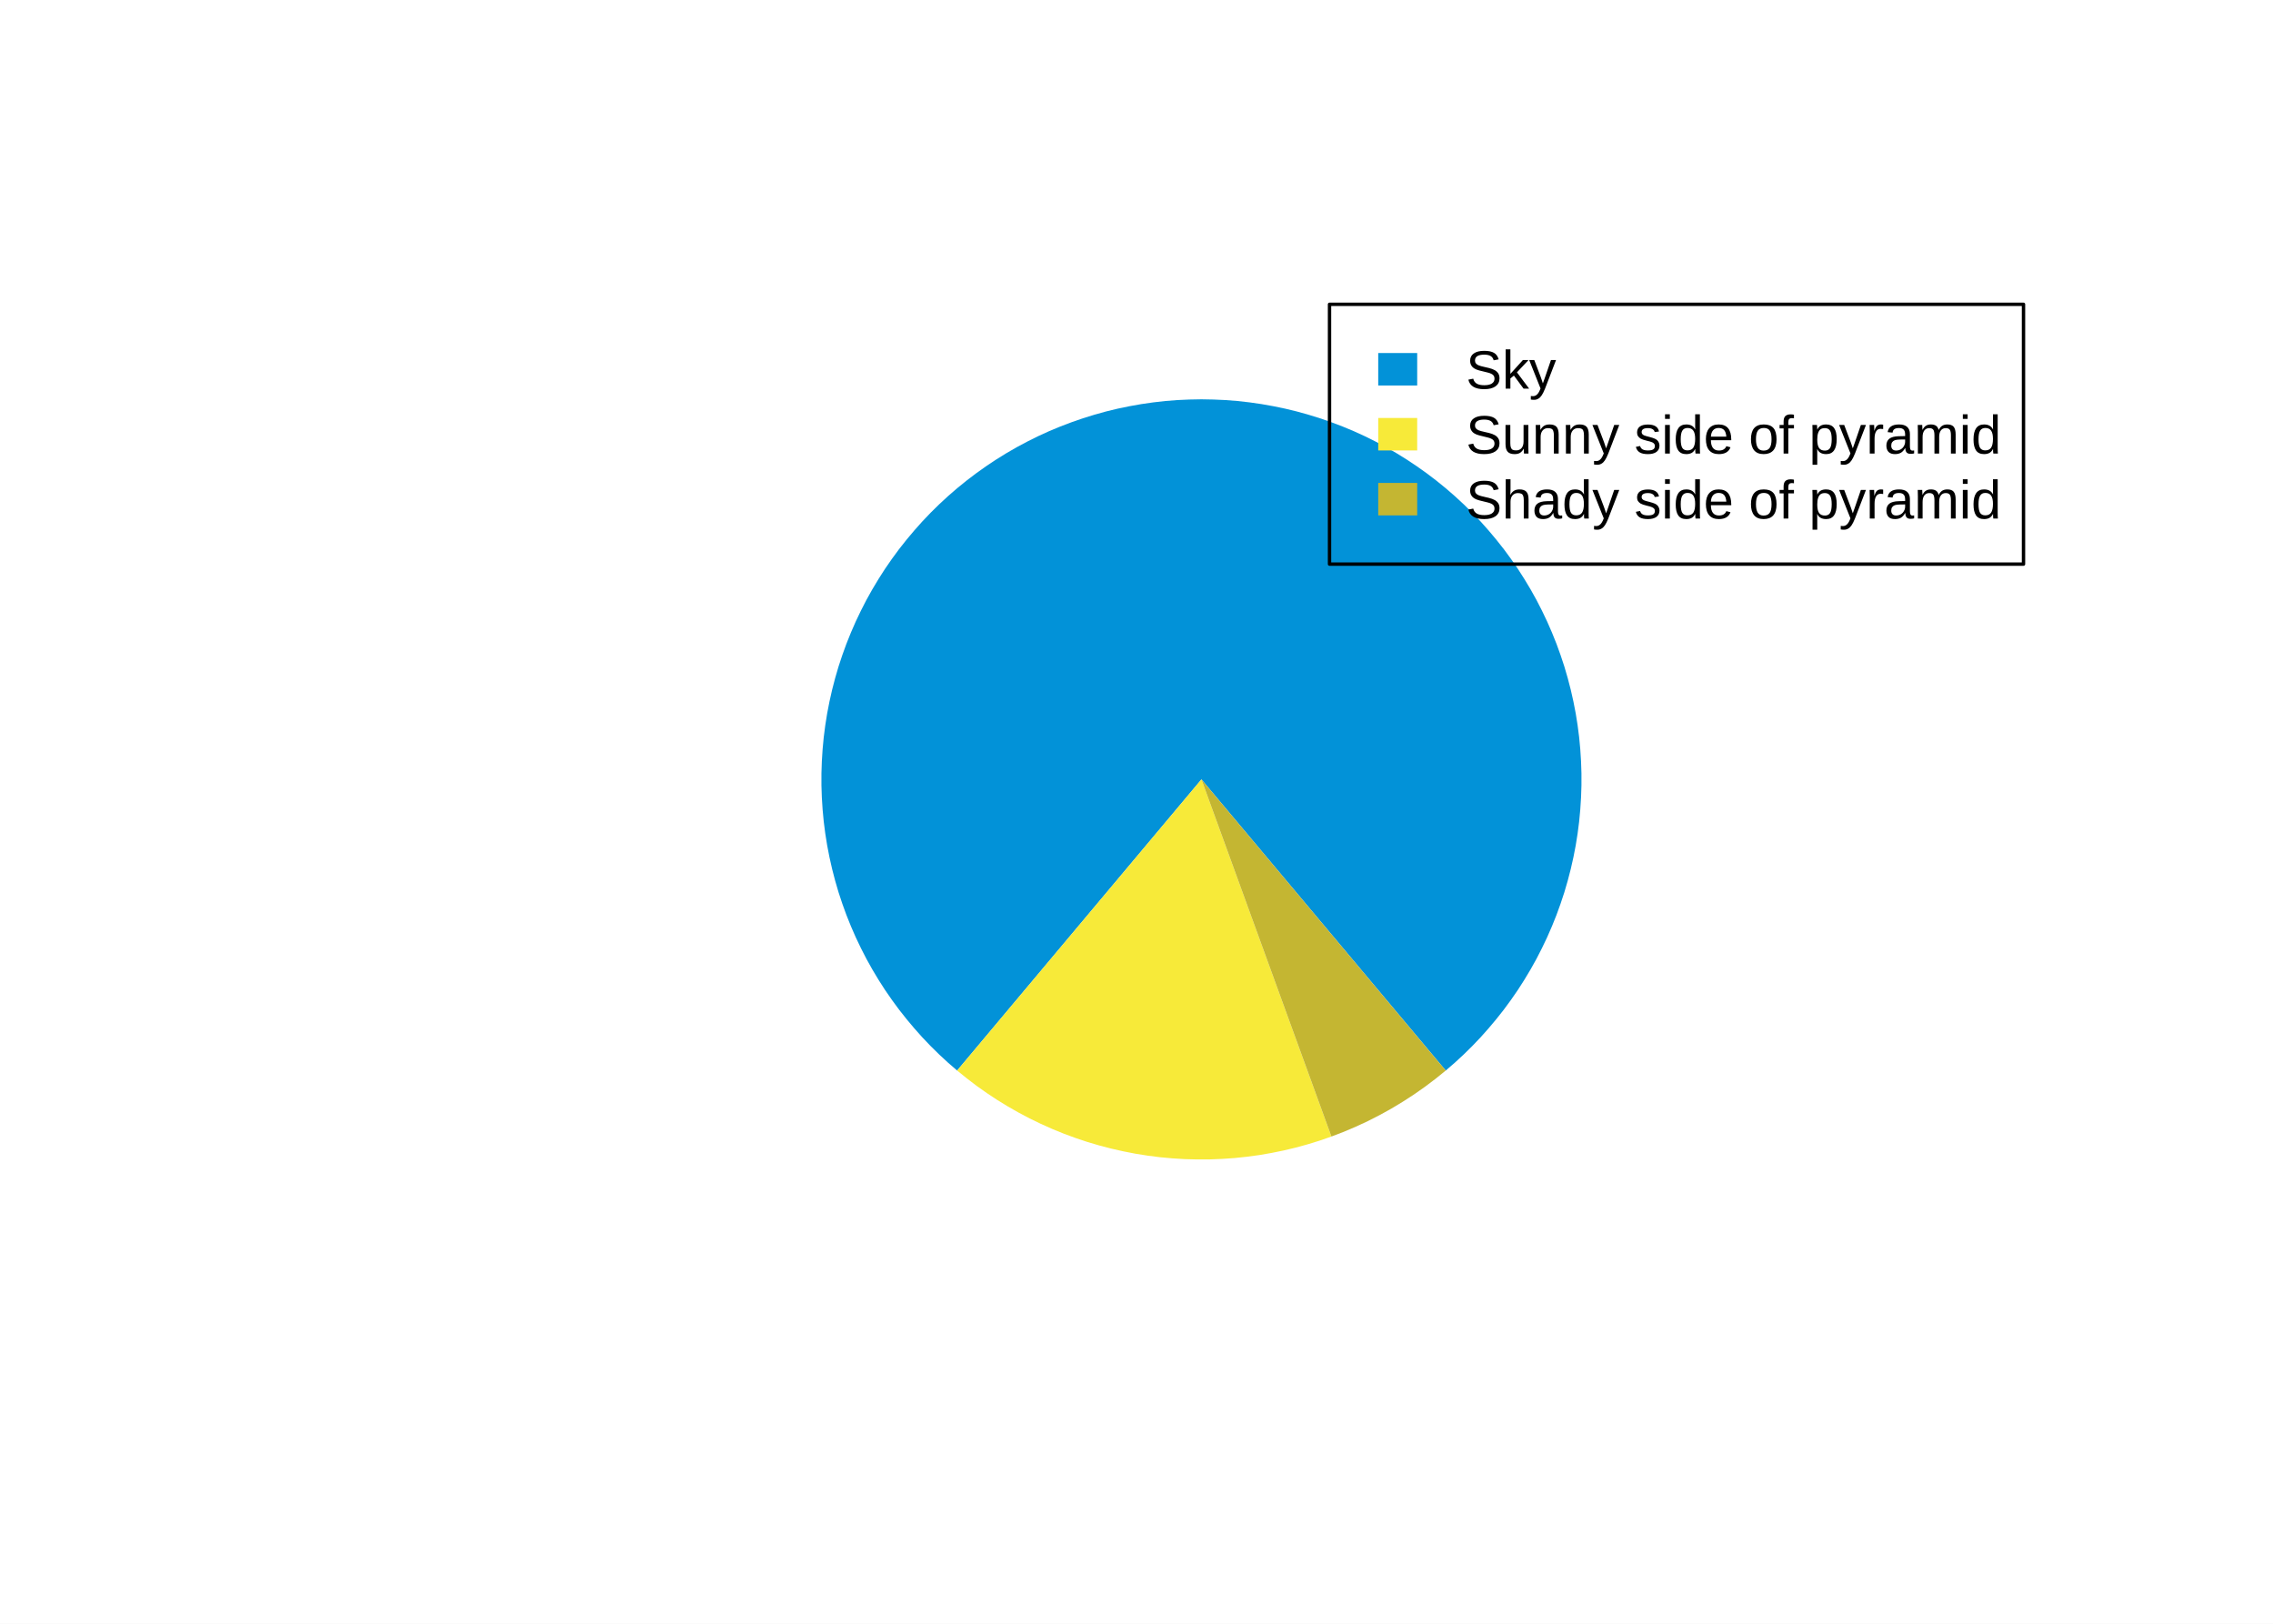
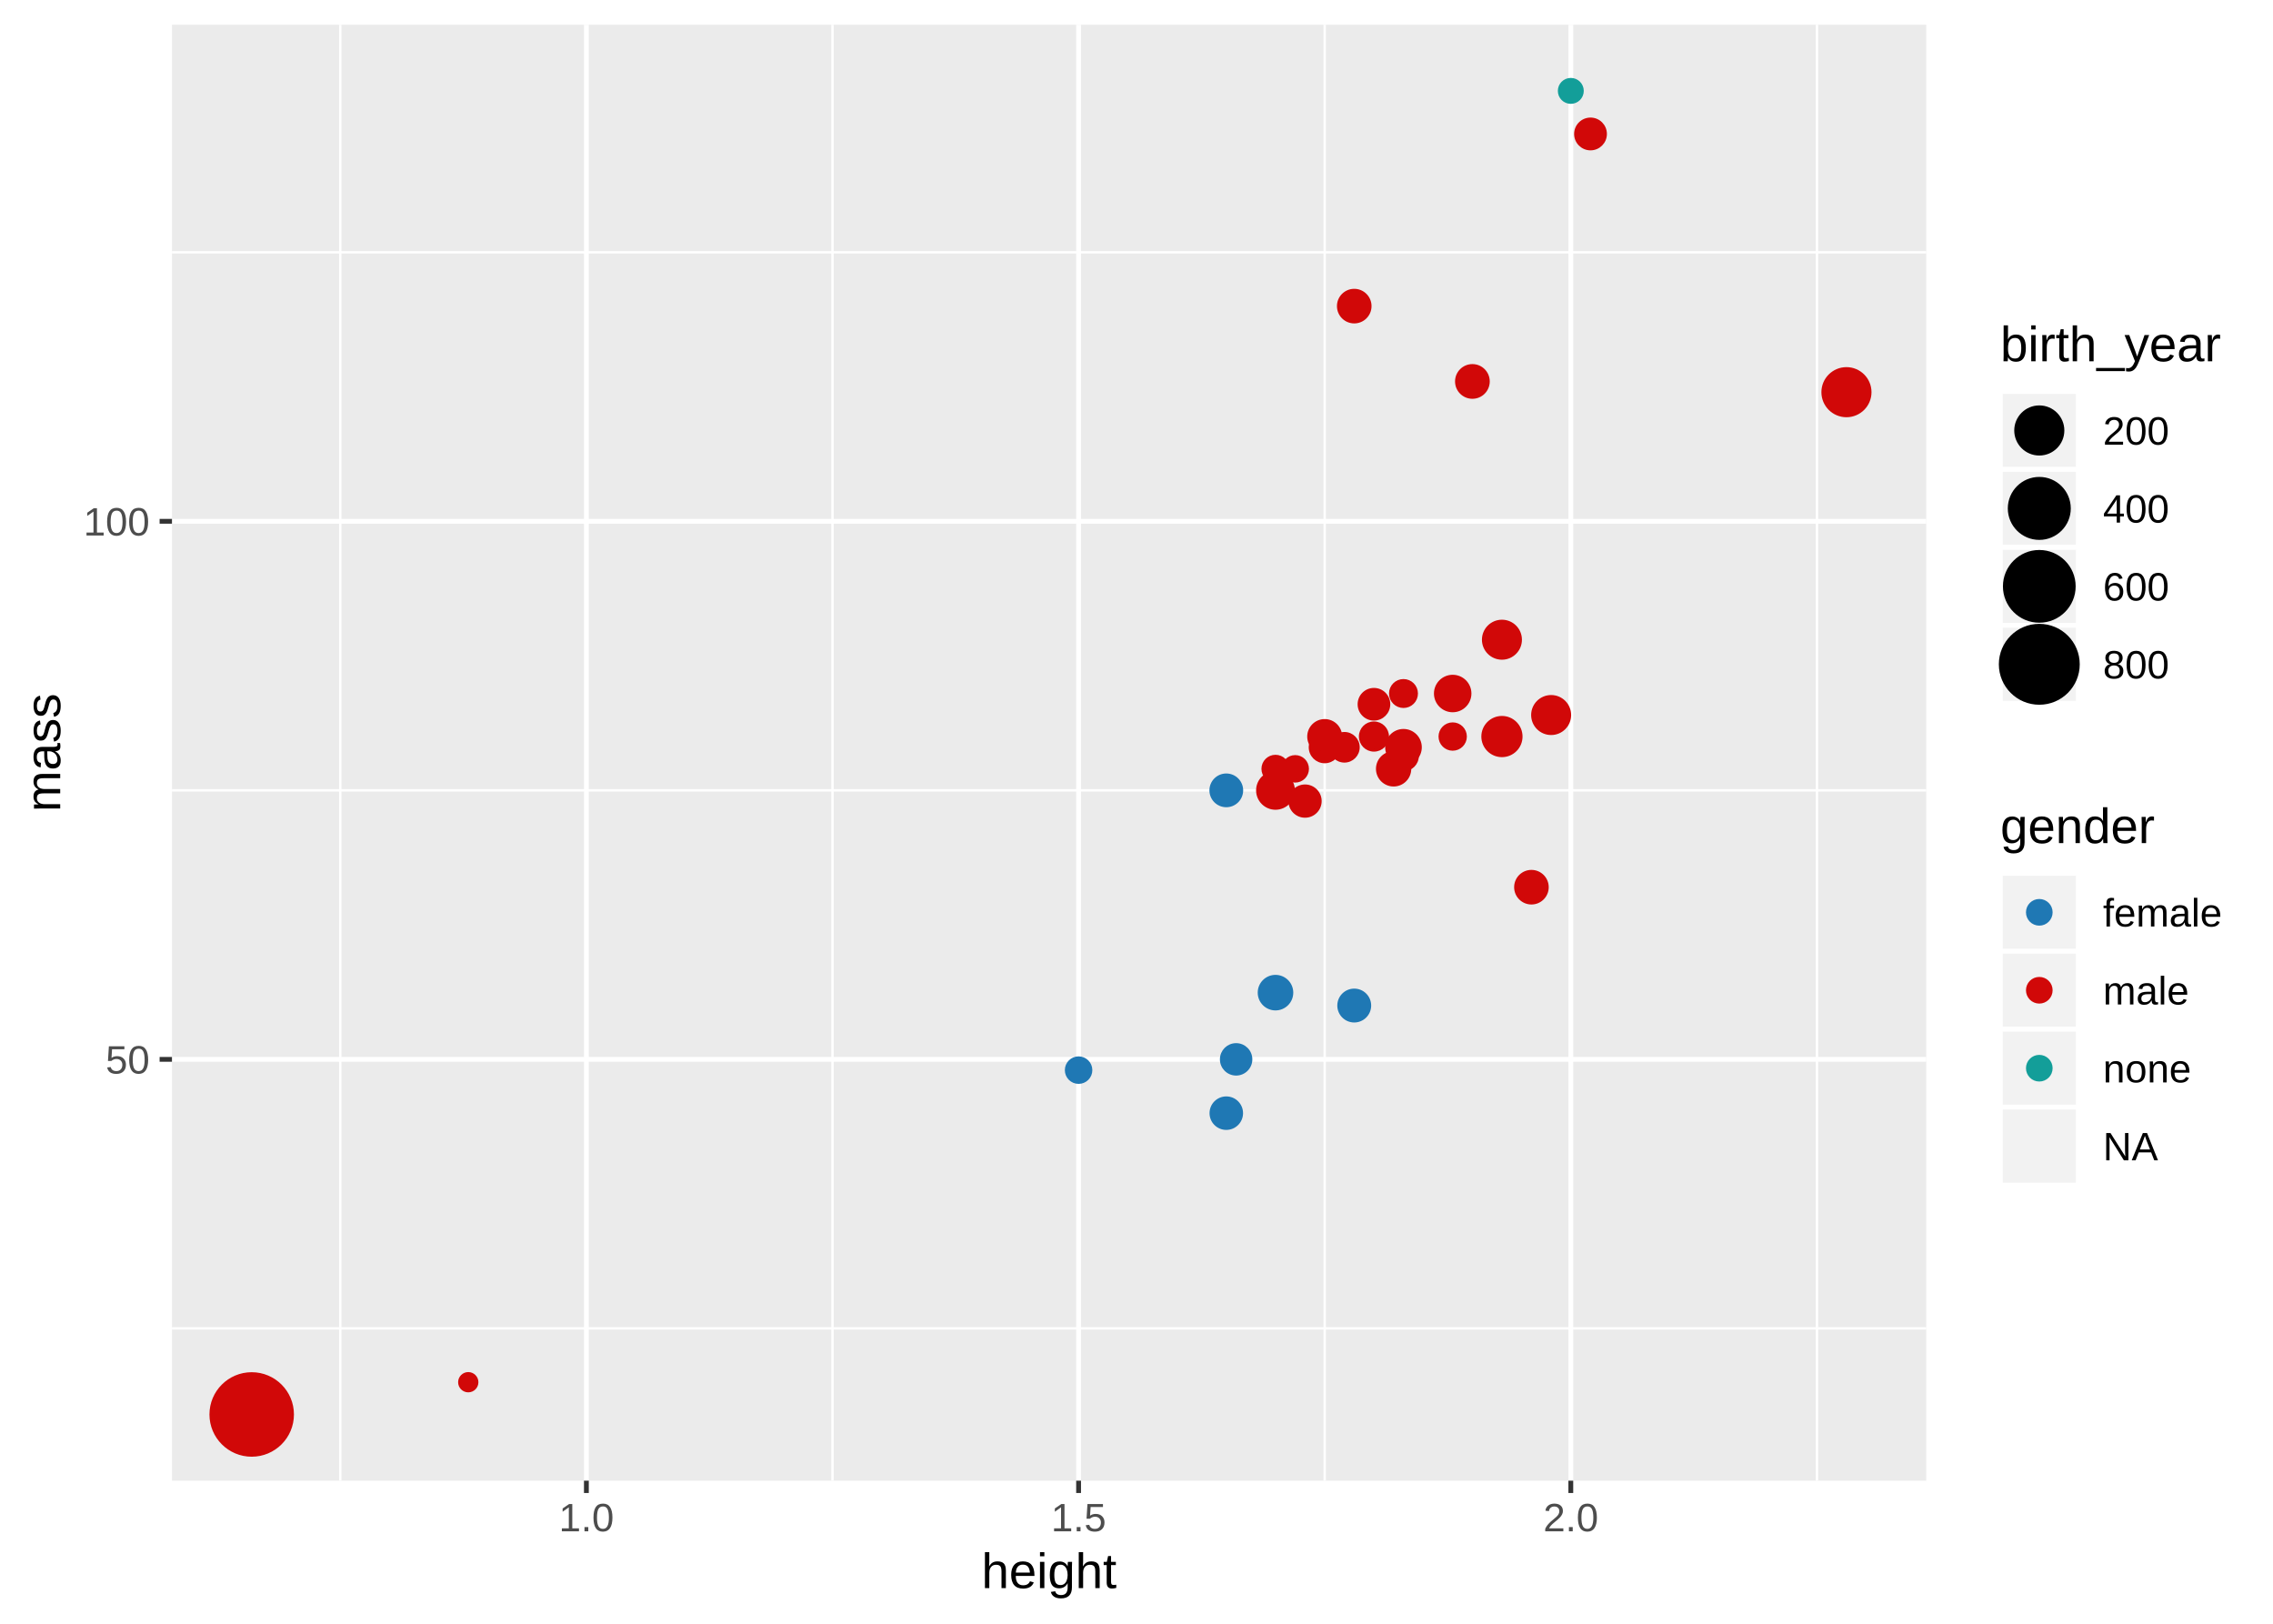
<svg xmlns="http://www.w3.org/2000/svg" viewBox="0 0 504.00 360.00">
  <defs>
    <style type="text/css">
    line, polyline, polygon, path, rect, circle {
      fill: none;
      stroke: #000000;
      stroke-linecap: round;
      stroke-linejoin: round;
      stroke-miterlimit: 10.00;
    }
  </style>
  </defs>
  <rect width="100%" height="100%" style="stroke: none; fill: #FFFFFF;" />
+   <rect x="0.00" y="0.00" width="504.00" height="360.00" style="stroke-width: 1.07; stroke: #FFFFFF; fill: #FFFFFF;" />
  <defs>
-     <clipPath id="cpNTkuMDR8NDczLjc2fDI4Ni41Nnw1OS4wNA==">
-       <rect x="59.04" y="59.04" width="414.72" height="227.52" />
+     <clipPath id="cpMzguMTN8NDI3LjEwfDMyOC4yOHw1LjQ4">
+       <rect x="38.13" y="5.48" width="388.98" height="322.80" />
    </clipPath>
  </defs>
-   <polygon points="320.57,237.35 322.59,235.60 324.55,233.79 326.46,231.91 328.30,229.98 330.08,227.98 331.80,225.93 333.46,223.83 335.04,221.68 336.56,219.48 338.00,217.23 339.38,214.93 340.68,212.60 341.90,210.22 343.05,207.81 344.12,205.36 345.12,202.87 346.03,200.36 346.87,197.82 347.62,195.25 348.29,192.67 348.88,190.06 349.39,187.43 349.81,184.79 350.15,182.14 350.40,179.48 350.57,176.81 350.66,174.14 350.66,171.46 350.57,168.79 350.40,166.12 350.15,163.46 349.81,160.81 349.39,158.17 348.88,155.54 348.29,152.93 347.62,150.35 346.87,147.78 346.03,145.24 345.12,142.73 344.12,140.24 343.05,137.79 341.90,135.38 340.68,133.00 339.38,130.67 338.00,128.37 336.56,126.12 335.04,123.92 333.46,121.77 331.80,119.67 330.08,117.62 328.30,115.62 326.46,113.69 324.55,111.81 322.59,110.00 320.57,108.25 318.49,106.56 316.36,104.94 314.18,103.39 311.96,101.91 309.69,100.50 307.37,99.16 305.01,97.90 302.62,96.71 300.19,95.60 297.72,94.57 295.22,93.62 292.69,92.74 290.14,91.95 287.56,91.23 284.96,90.60 282.35,90.06 279.71,89.59 277.07,89.21 274.41,88.91 271.74,88.70 269.07,88.58 266.40,88.53 263.73,88.58 261.06,88.70 258.39,88.91 255.73,89.21 253.09,89.59 250.45,90.06 247.84,90.60 245.24,91.23 242.66,91.95 240.11,92.74 237.58,93.62 235.08,94.57 232.61,95.60 230.18,96.71 227.79,97.90 225.43,99.16 223.11,100.50 220.84,101.91 218.62,103.39 216.44,104.94 214.31,106.56 212.23,108.25 210.21,110.00 208.25,111.81 206.34,113.69 204.50,115.62 202.72,117.62 201.00,119.67 199.34,121.77 197.76,123.92 196.24,126.12 194.80,128.37 193.42,130.67 192.12,133.00 190.90,135.38 189.75,137.79 188.68,140.24 187.68,142.73 186.77,145.24 185.93,147.78 185.18,150.35 184.51,152.93 183.92,155.54 183.41,158.17 182.99,160.81 182.65,163.46 182.40,166.12 182.23,168.79 182.14,171.46 182.14,174.14 182.23,176.81 182.40,179.48 182.65,182.14 182.99,184.79 183.41,187.43 183.92,190.06 184.51,192.67 185.18,195.25 185.93,197.82 186.77,200.36 187.68,202.87 188.68,205.36 189.75,207.81 190.90,210.22 192.12,212.60 193.42,214.93 194.80,217.23 196.24,219.48 197.76,221.68 199.34,223.83 201.00,225.93 202.72,227.98 204.50,229.98 206.34,231.91 208.25,233.79 210.21,235.60 212.23,237.35 266.40,172.80 " style="stroke-width: 0.75; stroke: none; fill: #0292D8;" clip-path="url(#cpNTkuMDR8NDczLjc2fDI4Ni41Nnw1OS4wNA==)" />
-   <polygon points="212.23,237.35 214.38,239.09 216.57,240.76 218.82,242.35 221.12,243.87 223.47,245.31 225.87,246.68 228.31,247.97 230.79,249.17 233.31,250.30 235.86,251.34 238.44,252.29 241.06,253.17 243.70,253.95 246.37,254.65 249.06,255.26 251.77,255.79 254.49,256.22 257.23,256.57 259.97,256.82 262.72,256.99 265.48,257.06 268.24,257.05 270.99,256.94 273.74,256.75 276.49,256.46 279.22,256.09 281.94,255.62 284.64,255.07 287.32,254.43 289.98,253.70 292.61,252.89 295.22,251.98 266.40,172.80 " style="stroke-width: 0.75; stroke: none; fill: #F7EA39;" clip-path="url(#cpNTkuMDR8NDczLjc2fDI4Ni41Nnw1OS4wNA==)" />
-   <polygon points="295.22,251.98 297.97,250.93 300.67,249.78 303.34,248.54 305.96,247.20 308.53,245.78 311.05,244.26 313.52,242.66 315.93,240.97 318.28,239.20 320.57,237.35 266.40,172.80 " style="stroke-width: 0.75; stroke: none; fill: #C4B632;" clip-path="url(#cpNTkuMDR8NDczLjc2fDI4Ni41Nnw1OS4wNA==)" />
-   <rect x="294.80" y="67.47" width="153.88" height="57.60" style="stroke-width: 0.75;" clip-path="url(#cpNTkuMDR8NDczLjc2fDI4Ni41Nnw1OS4wNA==)" />
-   <rect x="305.60" y="78.27" width="8.64" height="7.20" style="stroke-width: 0.75; stroke: none; fill: #0292D8;" clip-path="url(#cpNTkuMDR8NDczLjc2fDI4Ni41Nnw1OS4wNA==)" />
-   <rect x="305.60" y="92.67" width="8.64" height="7.20" style="stroke-width: 0.75; stroke: none; fill: #F7EA39;" clip-path="url(#cpNTkuMDR8NDczLjc2fDI4Ni41Nnw1OS4wNA==)" />
-   <rect x="305.60" y="107.07" width="8.64" height="7.20" style="stroke-width: 0.75; stroke: none; fill: #C4B632;" clip-path="url(#cpNTkuMDR8NDczLjc2fDI4Ni41Nnw1OS4wNA==)" />
-   <g clip-path="url(#cpNTkuMDR8NDczLjc2fDI4Ni41Nnw1OS4wNA==)">
-     <text x="325.04" y="86.16" style="font-size: 12.00px; font-family: Arial;" textLength="20.00px" lengthAdjust="spacingAndGlyphs">Sky</text>
+   <rect x="38.13" y="5.48" width="388.98" height="322.80" style="stroke-width: 1.07; stroke: none; fill: #EBEBEB;" clip-path="url(#cpMzguMTN8NDI3LjEwfDMyOC4yOHw1LjQ4)" />
+   <polyline points="38.13,294.52 427.10,294.52 " style="stroke-width: 0.53; stroke: #FFFFFF; stroke-linecap: butt;" clip-path="url(#cpMzguMTN8NDI3LjEwfDMyOC4yOHw1LjQ4)" />
+   <polyline points="38.13,175.23 427.10,175.23 " style="stroke-width: 0.53; stroke: #FFFFFF; stroke-linecap: butt;" clip-path="url(#cpMzguMTN8NDI3LjEwfDMyOC4yOHw1LjQ4)" />
+   <polyline points="38.13,55.94 427.10,55.94 " style="stroke-width: 0.53; stroke: #FFFFFF; stroke-linecap: butt;" clip-path="url(#cpMzguMTN8NDI3LjEwfDMyOC4yOHw1LjQ4)" />
+   <polyline points="75.45,328.28 75.45,5.48 " style="stroke-width: 0.53; stroke: #FFFFFF; stroke-linecap: butt;" clip-path="url(#cpMzguMTN8NDI3LjEwfDMyOC4yOHw1LjQ4)" />
+   <polyline points="184.59,328.28 184.59,5.48 " style="stroke-width: 0.53; stroke: #FFFFFF; stroke-linecap: butt;" clip-path="url(#cpMzguMTN8NDI3LjEwfDMyOC4yOHw1LjQ4)" />
+   <polyline points="293.73,328.28 293.73,5.48 " style="stroke-width: 0.53; stroke: #FFFFFF; stroke-linecap: butt;" clip-path="url(#cpMzguMTN8NDI3LjEwfDMyOC4yOHw1LjQ4)" />
+   <polyline points="402.88,328.28 402.88,5.48 " style="stroke-width: 0.53; stroke: #FFFFFF; stroke-linecap: butt;" clip-path="url(#cpMzguMTN8NDI3LjEwfDMyOC4yOHw1LjQ4)" />
+   <polyline points="38.13,234.87 427.10,234.87 " style="stroke-width: 1.07; stroke: #FFFFFF; stroke-linecap: butt;" clip-path="url(#cpMzguMTN8NDI3LjEwfDMyOC4yOHw1LjQ4)" />
+   <polyline points="38.13,115.58 427.10,115.58 " style="stroke-width: 1.07; stroke: #FFFFFF; stroke-linecap: butt;" clip-path="url(#cpMzguMTN8NDI3LjEwfDMyOC4yOHw1LjQ4)" />
+   <polyline points="130.02,328.28 130.02,5.48 " style="stroke-width: 1.07; stroke: #FFFFFF; stroke-linecap: butt;" clip-path="url(#cpMzguMTN8NDI3LjEwfDMyOC4yOHw1LjQ4)" />
+   <polyline points="239.16,328.28 239.16,5.48 " style="stroke-width: 1.07; stroke: #FFFFFF; stroke-linecap: butt;" clip-path="url(#cpMzguMTN8NDI3LjEwfDMyOC4yOHw1LjQ4)" />
+   <polyline points="348.30,328.28 348.30,5.48 " style="stroke-width: 1.07; stroke: #FFFFFF; stroke-linecap: butt;" clip-path="url(#cpMzguMTN8NDI3LjEwfDMyOC4yOHw1LjQ4)" />
+   <circle cx="287.19" cy="170.46" r="2.02pt" style="stroke-width: 0.71; stroke: #D10808; fill: #D10808;" clip-path="url(#cpMzguMTN8NDI3LjEwfDMyOC4yOHw1LjQ4)" />
+   <circle cx="352.67" cy="29.70" r="2.46pt" style="stroke-width: 0.71; stroke: #D10808; fill: #D10808;" clip-path="url(#cpMzguMTN8NDI3LjEwfDMyOC4yOHw1LjQ4)" />
+   <circle cx="239.16" cy="237.26" r="2.02pt" style="stroke-width: 0.71; stroke: #1F78B4; fill: #1F78B4;" clip-path="url(#cpMzguMTN8NDI3LjEwfDMyOC4yOHw1LjQ4)" />
+   <circle cx="300.28" cy="67.87" r="2.61pt" style="stroke-width: 0.71; stroke: #D10808; fill: #D10808;" clip-path="url(#cpMzguMTN8NDI3LjEwfDMyOC4yOHw1LjQ4)" />
+   <circle cx="271.91" cy="175.23" r="2.54pt" style="stroke-width: 0.71; stroke: #1F78B4; fill: #1F78B4;" clip-path="url(#cpMzguMTN8NDI3LjEwfDMyOC4yOHw1LjQ4)" />
+   <circle cx="311.20" cy="153.76" r="2.14pt" style="stroke-width: 0.71; stroke: #D10808; fill: #D10808;" clip-path="url(#cpMzguMTN8NDI3LjEwfDMyOC4yOHw1LjQ4)" />
+   <circle cx="309.01" cy="170.46" r="2.67pt" style="stroke-width: 0.71; stroke: #D10808; fill: #D10808;" clip-path="url(#cpMzguMTN8NDI3LjEwfDMyOC4yOHw1LjQ4)" />
+   <circle cx="322.11" cy="153.76" r="2.46pt" style="stroke-width: 0.71; stroke: #D10808; fill: #D10808;" clip-path="url(#cpMzguMTN8NDI3LjEwfDMyOC4yOHw1LjQ4)" />
+   <circle cx="409.42" cy="86.95" r="3.90pt" style="stroke-width: 0.71; stroke: #D10808; fill: #D10808;" clip-path="url(#cpMzguMTN8NDI3LjEwfDMyOC4yOHw1LjQ4)" />
+   <circle cx="304.65" cy="163.30" r="2.24pt" style="stroke-width: 0.71; stroke: #D10808; fill: #D10808;" clip-path="url(#cpMzguMTN8NDI3LjEwfDMyOC4yOHw1LjQ4)" />
+   <circle cx="289.37" cy="177.61" r="2.50pt" style="stroke-width: 0.71; stroke: #D10808; fill: #D10808;" clip-path="url(#cpMzguMTN8NDI3LjEwfDMyOC4yOHw1LjQ4)" />
+   <circle cx="282.82" cy="170.46" r="2.07pt" style="stroke-width: 0.71; stroke: #D10808; fill: #D10808;" clip-path="url(#cpMzguMTN8NDI3LjEwfDMyOC4yOHw1LjQ4)" />
+   <circle cx="55.81" cy="313.60" r="6.76pt" style="stroke-width: 0.71; stroke: #D10808; fill: #D10808;" clip-path="url(#cpMzguMTN8NDI3LjEwfDMyOC4yOHw1LjQ4)" />
+   <circle cx="282.82" cy="175.23" r="2.96pt" style="stroke-width: 0.71; stroke: #D10808; fill: #D10808;" clip-path="url(#cpMzguMTN8NDI3LjEwfDMyOC4yOHw1LjQ4)" />
+   <circle cx="311.20" cy="167.59" r="2.29pt" style="stroke-width: 0.71; stroke: #D10808; fill: #D10808;" clip-path="url(#cpMzguMTN8NDI3LjEwfDMyOC4yOHw1LjQ4)" />
+   <circle cx="348.30" cy="20.15" r="1.89pt" style="stroke-width: 0.71; stroke: #139E99; fill: #139E99;" clip-path="url(#cpMzguMTN8NDI3LjEwfDMyOC4yOHw1LjQ4)" />
+   <circle cx="326.48" cy="84.57" r="2.62pt" style="stroke-width: 0.71; stroke: #D10808; fill: #D10808;" clip-path="url(#cpMzguMTN8NDI3LjEwfDMyOC4yOHw1LjQ4)" />
+   <circle cx="298.10" cy="165.68" r="2.28pt" style="stroke-width: 0.71; stroke: #D10808; fill: #D10808;" clip-path="url(#cpMzguMTN8NDI3LjEwfDMyOC4yOHw1LjQ4)" />
+   <circle cx="293.73" cy="165.68" r="2.39pt" style="stroke-width: 0.71; stroke: #D10808; fill: #D10808;" clip-path="url(#cpMzguMTN8NDI3LjEwfDMyOC4yOHw1LjQ4)" />
+   <circle cx="304.65" cy="156.14" r="2.45pt" style="stroke-width: 0.71; stroke: #D10808; fill: #D10808;" clip-path="url(#cpMzguMTN8NDI3LjEwfDMyOC4yOHw1LjQ4)" />
+   <circle cx="103.83" cy="306.45" r="1.42pt" style="stroke-width: 0.71; stroke: #D10808; fill: #D10808;" clip-path="url(#cpMzguMTN8NDI3LjEwfDMyOC4yOHw1LjQ4)" />
+   <circle cx="333.03" cy="141.83" r="3.06pt" style="stroke-width: 0.71; stroke: #D10808; fill: #D10808;" clip-path="url(#cpMzguMTN8NDI3LjEwfDMyOC4yOHw1LjQ4)" />
+   <circle cx="339.57" cy="196.70" r="2.61pt" style="stroke-width: 0.71; stroke: #D10808; fill: #D10808;" clip-path="url(#cpMzguMTN8NDI3LjEwfDMyOC4yOHw1LjQ4)" />
+   <circle cx="293.73" cy="163.30" r="2.64pt" style="stroke-width: 0.71; stroke: #D10808; fill: #D10808;" clip-path="url(#cpMzguMTN8NDI3LjEwfDMyOC4yOHw1LjQ4)" />
+   <circle cx="300.28" cy="222.94" r="2.55pt" style="stroke-width: 0.71; stroke: #1F78B4; fill: #1F78B4;" clip-path="url(#cpMzguMTN8NDI3LjEwfDMyOC4yOHw1LjQ4)" />
+   <circle cx="322.11" cy="153.76" r="2.85pt" style="stroke-width: 0.71; stroke: #D10808; fill: #D10808;" clip-path="url(#cpMzguMTN8NDI3LjEwfDMyOC4yOHw1LjQ4)" />
+   <circle cx="343.94" cy="158.53" r="3.06pt" style="stroke-width: 0.71; stroke: #D10808; fill: #D10808;" clip-path="url(#cpMzguMTN8NDI3LjEwfDMyOC4yOHw1LjQ4)" />
+   <circle cx="322.11" cy="163.30" r="2.09pt" style="stroke-width: 0.71; stroke: #D10808; fill: #D10808;" clip-path="url(#cpMzguMTN8NDI3LjEwfDMyOC4yOHw1LjQ4)" />
+   <circle cx="282.82" cy="220.08" r="2.69pt" style="stroke-width: 0.71; stroke: #1F78B4; fill: #1F78B4;" clip-path="url(#cpMzguMTN8NDI3LjEwfDMyOC4yOHw1LjQ4)" />
+   <circle cx="274.09" cy="234.87" r="2.43pt" style="stroke-width: 0.71; stroke: #1F78B4; fill: #1F78B4;" clip-path="url(#cpMzguMTN8NDI3LjEwfDMyOC4yOHw1LjQ4)" />
+   <circle cx="333.03" cy="163.30" r="3.16pt" style="stroke-width: 0.71; stroke: #D10808; fill: #D10808;" clip-path="url(#cpMzguMTN8NDI3LjEwfDMyOC4yOHw1LjQ4)" />
+   <circle cx="311.20" cy="165.68" r="2.78pt" style="stroke-width: 0.71; stroke: #D10808; fill: #D10808;" clip-path="url(#cpMzguMTN8NDI3LjEwfDMyOC4yOHw1LjQ4)" />
+   <circle cx="271.91" cy="246.80" r="2.52pt" style="stroke-width: 0.71; stroke: #1F78B4; fill: #1F78B4;" clip-path="url(#cpMzguMTN8NDI3LjEwfDMyOC4yOHw1LjQ4)" />
+   <defs>
+     <clipPath id="cpMC4wMHw1MDQuMDB8MzYwLjAwfDAuMDA=">
+       <rect x="0.00" y="0.00" width="504.00" height="360.00" />
+     </clipPath>
+   </defs>
+   <g clip-path="url(#cpMC4wMHw1MDQuMDB8MzYwLjAwfDAuMDA=)">
+     <text x="23.41" y="238.02" style="font-size: 8.80px; fill: #4D4D4D; font-family: Arial;" textLength="9.79px" lengthAdjust="spacingAndGlyphs">50</text>
  </g>
-   <g clip-path="url(#cpNTkuMDR8NDczLjc2fDI4Ni41Nnw1OS4wNA==)">
-     <text x="325.04" y="100.56" style="font-size: 12.00px; font-family: Arial;" textLength="118.73px" lengthAdjust="spacingAndGlyphs">Sunny side of pyramid</text>
+   <g clip-path="url(#cpMC4wMHw1MDQuMDB8MzYwLjAwfDAuMDA=)">
+     <text x="18.51" y="118.73" style="font-size: 8.80px; fill: #4D4D4D; font-family: Arial;" textLength="14.68px" lengthAdjust="spacingAndGlyphs">100</text>
  </g>
-   <g clip-path="url(#cpNTkuMDR8NDczLjc2fDI4Ni41Nnw1OS4wNA==)">
-     <text x="325.04" y="114.96" style="font-size: 12.00px; font-family: Arial;" textLength="118.73px" lengthAdjust="spacingAndGlyphs">Shady side of pyramid</text>
+   <polyline points="35.39,234.87 38.13,234.87 " style="stroke-width: 1.07; stroke: #333333; stroke-linecap: butt;" clip-path="url(#cpMC4wMHw1MDQuMDB8MzYwLjAwfDAuMDA=)" />
+   <polyline points="35.39,115.58 38.13,115.58 " style="stroke-width: 1.07; stroke: #333333; stroke-linecap: butt;" clip-path="url(#cpMC4wMHw1MDQuMDB8MzYwLjAwfDAuMDA=)" />
+   <polyline points="130.02,331.02 130.02,328.28 " style="stroke-width: 1.07; stroke: #333333; stroke-linecap: butt;" clip-path="url(#cpMC4wMHw1MDQuMDB8MzYwLjAwfDAuMDA=)" />
+   <polyline points="239.16,331.02 239.16,328.28 " style="stroke-width: 1.07; stroke: #333333; stroke-linecap: butt;" clip-path="url(#cpMC4wMHw1MDQuMDB8MzYwLjAwfDAuMDA=)" />
+   <polyline points="348.30,331.02 348.30,328.28 " style="stroke-width: 1.07; stroke: #333333; stroke-linecap: butt;" clip-path="url(#cpMC4wMHw1MDQuMDB8MzYwLjAwfDAuMDA=)" />
+   <g clip-path="url(#cpMC4wMHw1MDQuMDB8MzYwLjAwfDAuMDA=)">
+     <text x="123.91" y="339.51" style="font-size: 8.80px; fill: #4D4D4D; font-family: Arial;" textLength="12.23px" lengthAdjust="spacingAndGlyphs">1.0</text>
+   </g>
+   <g clip-path="url(#cpMC4wMHw1MDQuMDB8MzYwLjAwfDAuMDA=)">
+     <text x="233.05" y="339.51" style="font-size: 8.80px; fill: #4D4D4D; font-family: Arial;" textLength="12.23px" lengthAdjust="spacingAndGlyphs">1.5</text>
+   </g>
+   <g clip-path="url(#cpMC4wMHw1MDQuMDB8MzYwLjAwfDAuMDA=)">
+     <text x="342.19" y="339.51" style="font-size: 8.80px; fill: #4D4D4D; font-family: Arial;" textLength="12.23px" lengthAdjust="spacingAndGlyphs">2.0</text>
+   </g>
+   <g clip-path="url(#cpMC4wMHw1MDQuMDB8MzYwLjAwfDAuMDA=)">
+     <text x="217.63" y="352.10" style="font-size: 11.00px; font-family: Arial;" textLength="29.97px" lengthAdjust="spacingAndGlyphs">height</text>
+   </g>
+   <g clip-path="url(#cpMC4wMHw1MDQuMDB8MzYwLjAwfDAuMDA=)">
+     <text transform="translate(13.35,180.02) rotate(-90)" style="font-size: 11.00px; font-family: Arial;" textLength="26.28px" lengthAdjust="spacingAndGlyphs">mass</text>
+   </g>
+   <rect x="438.06" y="65.52" width="60.08" height="95.88" style="stroke-width: 1.07; stroke: none; fill: #FFFFFF;" clip-path="url(#cpMC4wMHw1MDQuMDB8MzYwLjAwfDAuMDA=)" />
+   <g clip-path="url(#cpMC4wMHw1MDQuMDB8MzYwLjAwfDAuMDA=)">
+     <text x="443.54" y="80.10" style="font-size: 11.00px; font-family: Arial;" textLength="48.91px" lengthAdjust="spacingAndGlyphs">birth_year</text>
+   </g>
+   <rect x="443.54" y="86.80" width="17.28" height="17.28" style="stroke-width: 1.07; stroke: #FFFFFF; fill: #F2F2F2;" clip-path="url(#cpMC4wMHw1MDQuMDB8MzYwLjAwfDAuMDA=)" />
+   <circle cx="452.18" cy="95.44" r="3.90pt" style="stroke-width: 0.71; fill: #000000;" clip-path="url(#cpMC4wMHw1MDQuMDB8MzYwLjAwfDAuMDA=)" />
+   <rect x="443.54" y="104.08" width="17.28" height="17.28" style="stroke-width: 1.07; stroke: #FFFFFF; fill: #F2F2F2;" clip-path="url(#cpMC4wMHw1MDQuMDB8MzYwLjAwfDAuMDA=)" />
+   <circle cx="452.18" cy="112.72" r="4.97pt" style="stroke-width: 0.71; fill: #000000;" clip-path="url(#cpMC4wMHw1MDQuMDB8MzYwLjAwfDAuMDA=)" />
+   <rect x="443.54" y="121.36" width="17.28" height="17.28" style="stroke-width: 1.07; stroke: #FFFFFF; fill: #F2F2F2;" clip-path="url(#cpMC4wMHw1MDQuMDB8MzYwLjAwfDAuMDA=)" />
+   <circle cx="452.18" cy="130.00" r="5.78pt" style="stroke-width: 0.71; fill: #000000;" clip-path="url(#cpMC4wMHw1MDQuMDB8MzYwLjAwfDAuMDA=)" />
+   <rect x="443.54" y="138.64" width="17.28" height="17.28" style="stroke-width: 1.07; stroke: #FFFFFF; fill: #F2F2F2;" clip-path="url(#cpMC4wMHw1MDQuMDB8MzYwLjAwfDAuMDA=)" />
+   <circle cx="452.18" cy="147.28" r="6.46pt" style="stroke-width: 0.71; fill: #000000;" clip-path="url(#cpMC4wMHw1MDQuMDB8MzYwLjAwfDAuMDA=)" />
+   <g clip-path="url(#cpMC4wMHw1MDQuMDB8MzYwLjAwfDAuMDA=)">
+     <text x="466.30" y="98.59" style="font-size: 8.80px; font-family: Arial;" textLength="14.68px" lengthAdjust="spacingAndGlyphs">200</text>
+   </g>
+   <g clip-path="url(#cpMC4wMHw1MDQuMDB8MzYwLjAwfDAuMDA=)">
+     <text x="466.30" y="115.87" style="font-size: 8.80px; font-family: Arial;" textLength="14.68px" lengthAdjust="spacingAndGlyphs">400</text>
+   </g>
+   <g clip-path="url(#cpMC4wMHw1MDQuMDB8MzYwLjAwfDAuMDA=)">
+     <text x="466.30" y="133.15" style="font-size: 8.80px; font-family: Arial;" textLength="14.68px" lengthAdjust="spacingAndGlyphs">600</text>
+   </g>
+   <g clip-path="url(#cpMC4wMHw1MDQuMDB8MzYwLjAwfDAuMDA=)">
+     <text x="466.30" y="150.43" style="font-size: 8.80px; font-family: Arial;" textLength="14.68px" lengthAdjust="spacingAndGlyphs">800</text>
+   </g>
+   <rect x="438.06" y="172.36" width="60.46" height="95.88" style="stroke-width: 1.07; stroke: none; fill: #FFFFFF;" clip-path="url(#cpMC4wMHw1MDQuMDB8MzYwLjAwfDAuMDA=)" />
+   <g clip-path="url(#cpMC4wMHw1MDQuMDB8MzYwLjAwfDAuMDA=)">
+     <text x="443.54" y="186.93" style="font-size: 11.00px; font-family: Arial;" textLength="34.25px" lengthAdjust="spacingAndGlyphs">gender</text>
+   </g>
+   <rect x="443.54" y="193.63" width="17.28" height="17.28" style="stroke-width: 1.07; stroke: #FFFFFF; fill: #F2F2F2;" clip-path="url(#cpMC4wMHw1MDQuMDB8MzYwLjAwfDAuMDA=)" />
+   <circle cx="452.18" cy="202.27" r="1.95pt" style="stroke-width: 0.71; stroke: #1F78B4; fill: #1F78B4;" clip-path="url(#cpMC4wMHw1MDQuMDB8MzYwLjAwfDAuMDA=)" />
+   <rect x="443.54" y="210.91" width="17.28" height="17.28" style="stroke-width: 1.07; stroke: #FFFFFF; fill: #F2F2F2;" clip-path="url(#cpMC4wMHw1MDQuMDB8MzYwLjAwfDAuMDA=)" />
+   <circle cx="452.18" cy="219.55" r="1.95pt" style="stroke-width: 0.71; stroke: #D10808; fill: #D10808;" clip-path="url(#cpMC4wMHw1MDQuMDB8MzYwLjAwfDAuMDA=)" />
+   <rect x="443.54" y="228.19" width="17.28" height="17.28" style="stroke-width: 1.07; stroke: #FFFFFF; fill: #F2F2F2;" clip-path="url(#cpMC4wMHw1MDQuMDB8MzYwLjAwfDAuMDA=)" />
+   <circle cx="452.18" cy="236.83" r="1.95pt" style="stroke-width: 0.71; stroke: #139E99; fill: #139E99;" clip-path="url(#cpMC4wMHw1MDQuMDB8MzYwLjAwfDAuMDA=)" />
+   <rect x="443.54" y="245.47" width="17.28" height="17.28" style="stroke-width: 1.07; stroke: #FFFFFF; fill: #F2F2F2;" clip-path="url(#cpMC4wMHw1MDQuMDB8MzYwLjAwfDAuMDA=)" />
+   <circle cx="452.18" cy="254.11" r="1.95pt" style="stroke-width: 0.71; stroke: none;" clip-path="url(#cpMC4wMHw1MDQuMDB8MzYwLjAwfDAuMDA=)" />
+   <g clip-path="url(#cpMC4wMHw1MDQuMDB8MzYwLjAwfDAuMDA=)">
+     <text x="466.30" y="205.42" style="font-size: 8.80px; font-family: Arial;" textLength="26.41px" lengthAdjust="spacingAndGlyphs">female</text>
+   </g>
+   <g clip-path="url(#cpMC4wMHw1MDQuMDB8MzYwLjAwfDAuMDA=)">
+     <text x="466.30" y="222.70" style="font-size: 8.80px; font-family: Arial;" textLength="19.07px" lengthAdjust="spacingAndGlyphs">male</text>
+   </g>
+   <g clip-path="url(#cpMC4wMHw1MDQuMDB8MzYwLjAwfDAuMDA=)">
+     <text x="466.30" y="239.98" style="font-size: 8.80px; font-family: Arial;" textLength="19.58px" lengthAdjust="spacingAndGlyphs">none</text>
+   </g>
+   <g clip-path="url(#cpMC4wMHw1MDQuMDB8MzYwLjAwfDAuMDA=)">
+     <text x="466.30" y="257.26" style="font-size: 8.80px; font-family: Arial;" textLength="12.22px" lengthAdjust="spacingAndGlyphs">NA</text>
  </g>
</svg>
